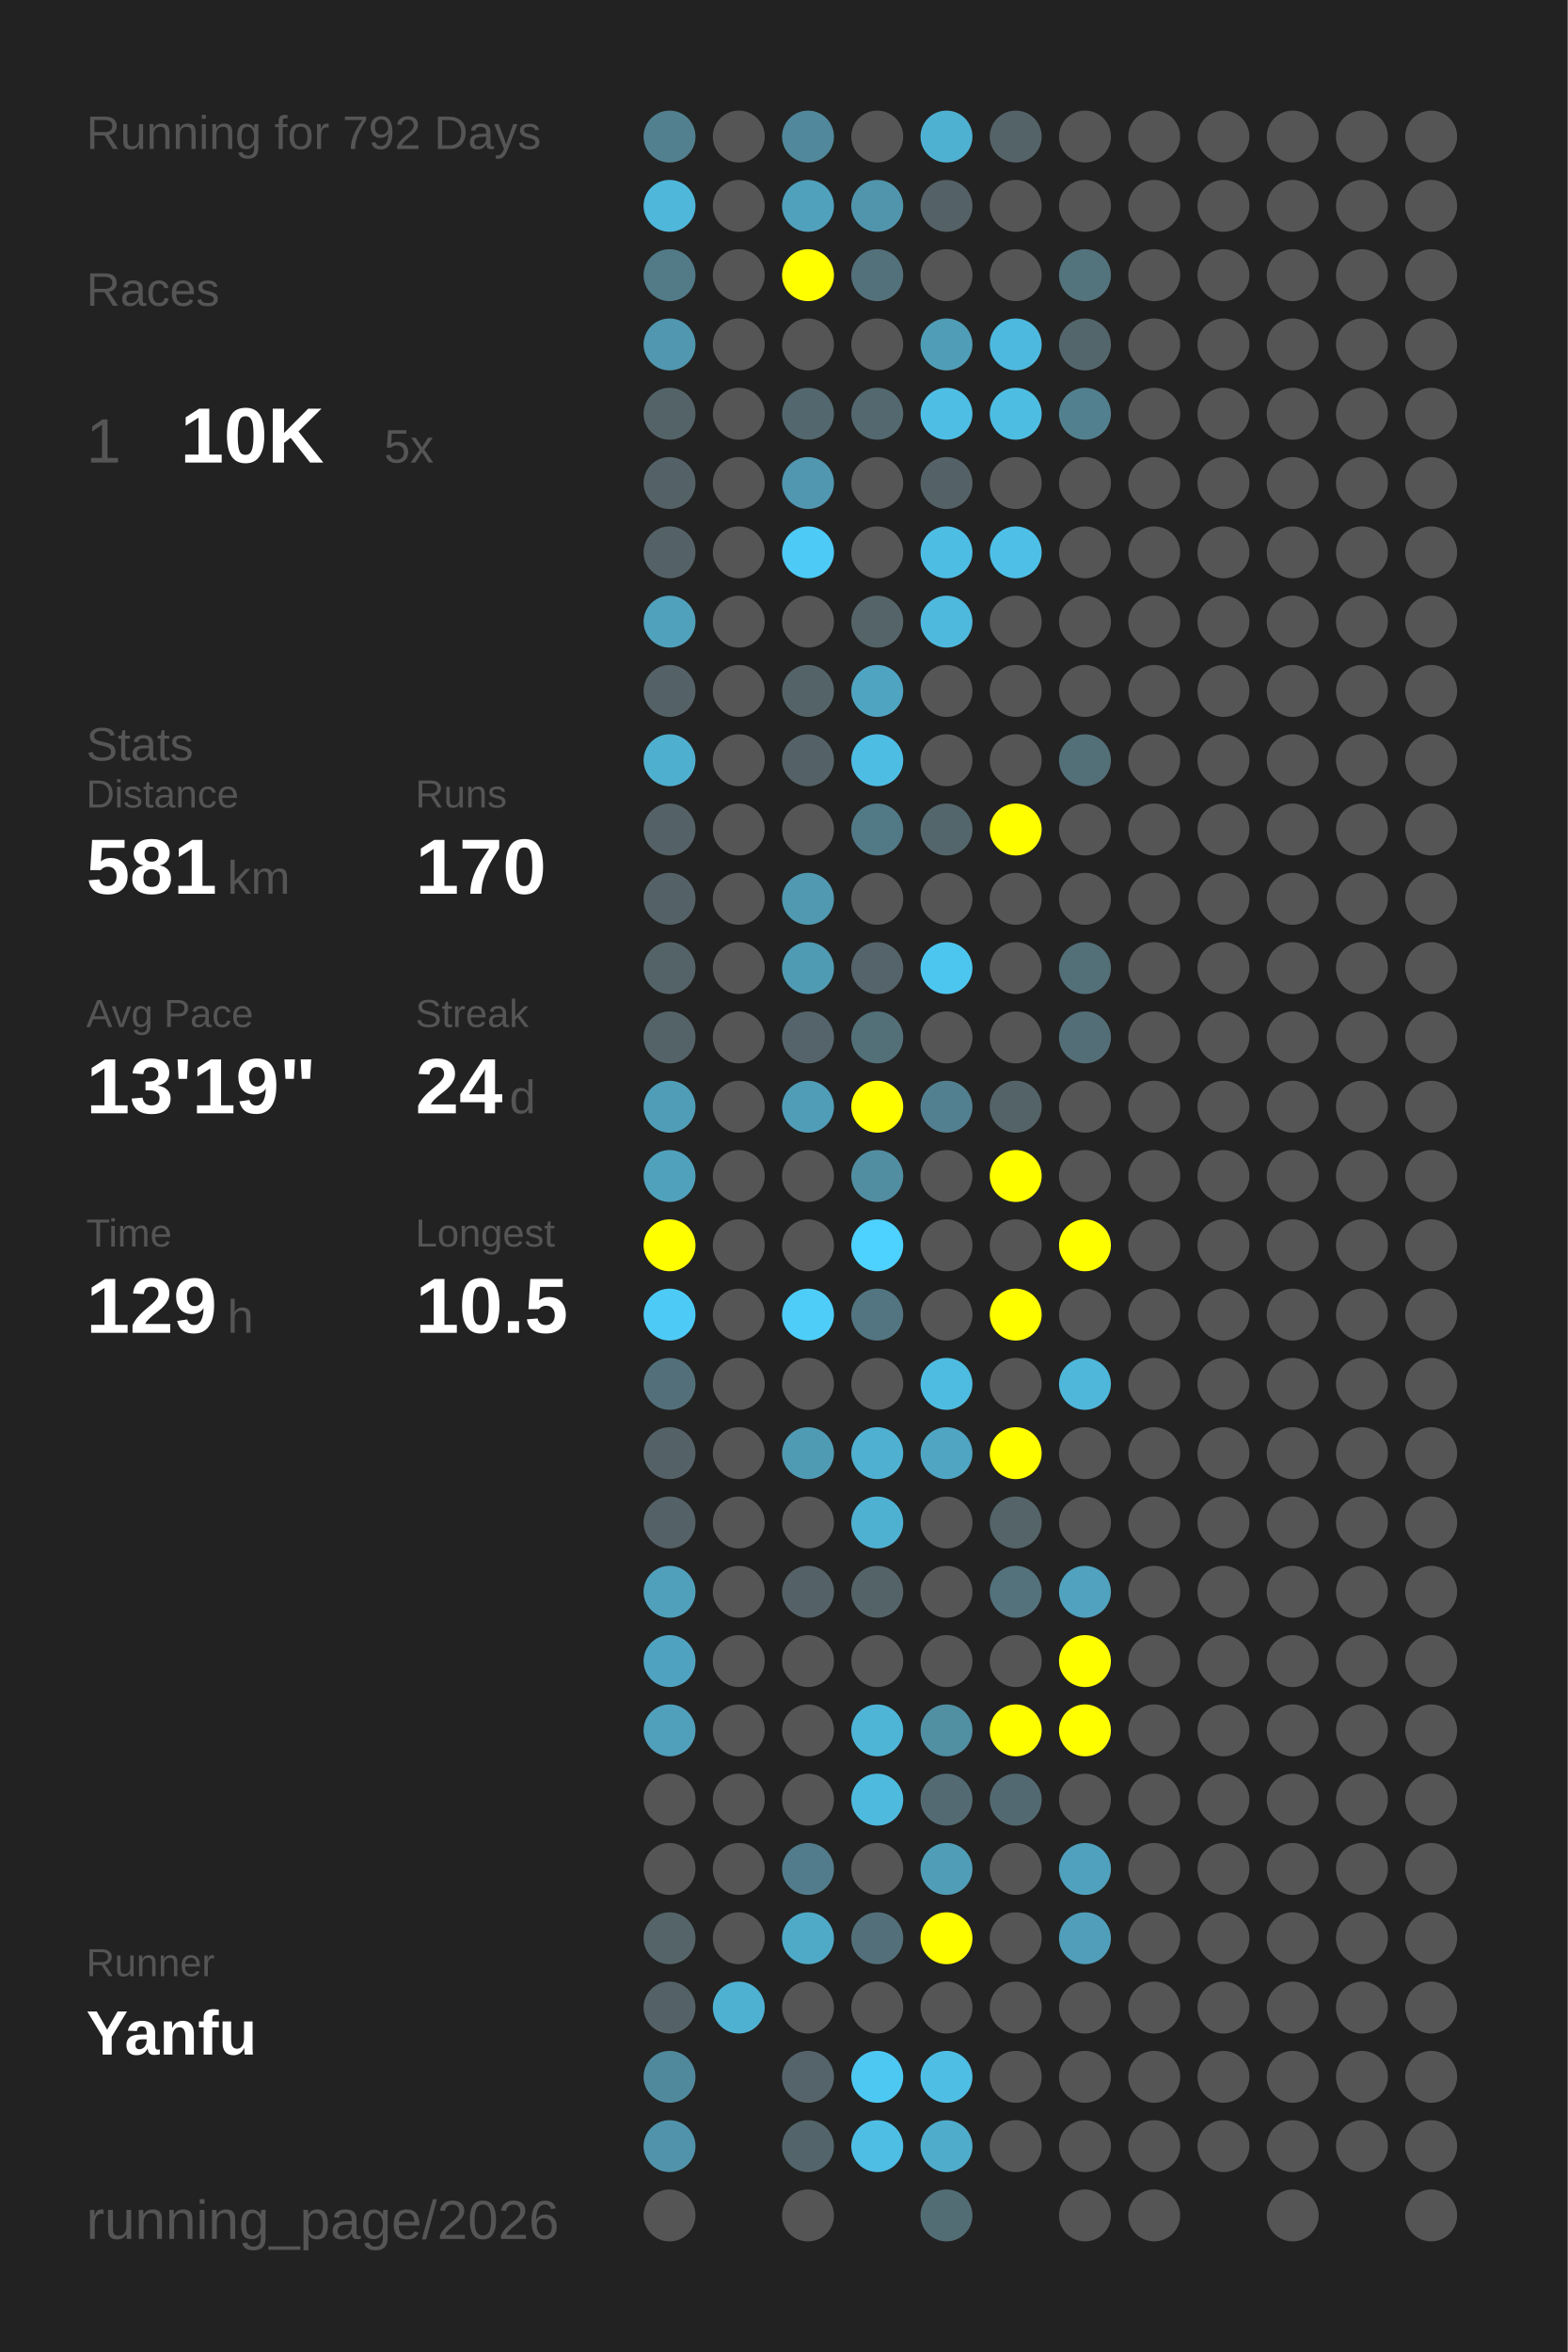
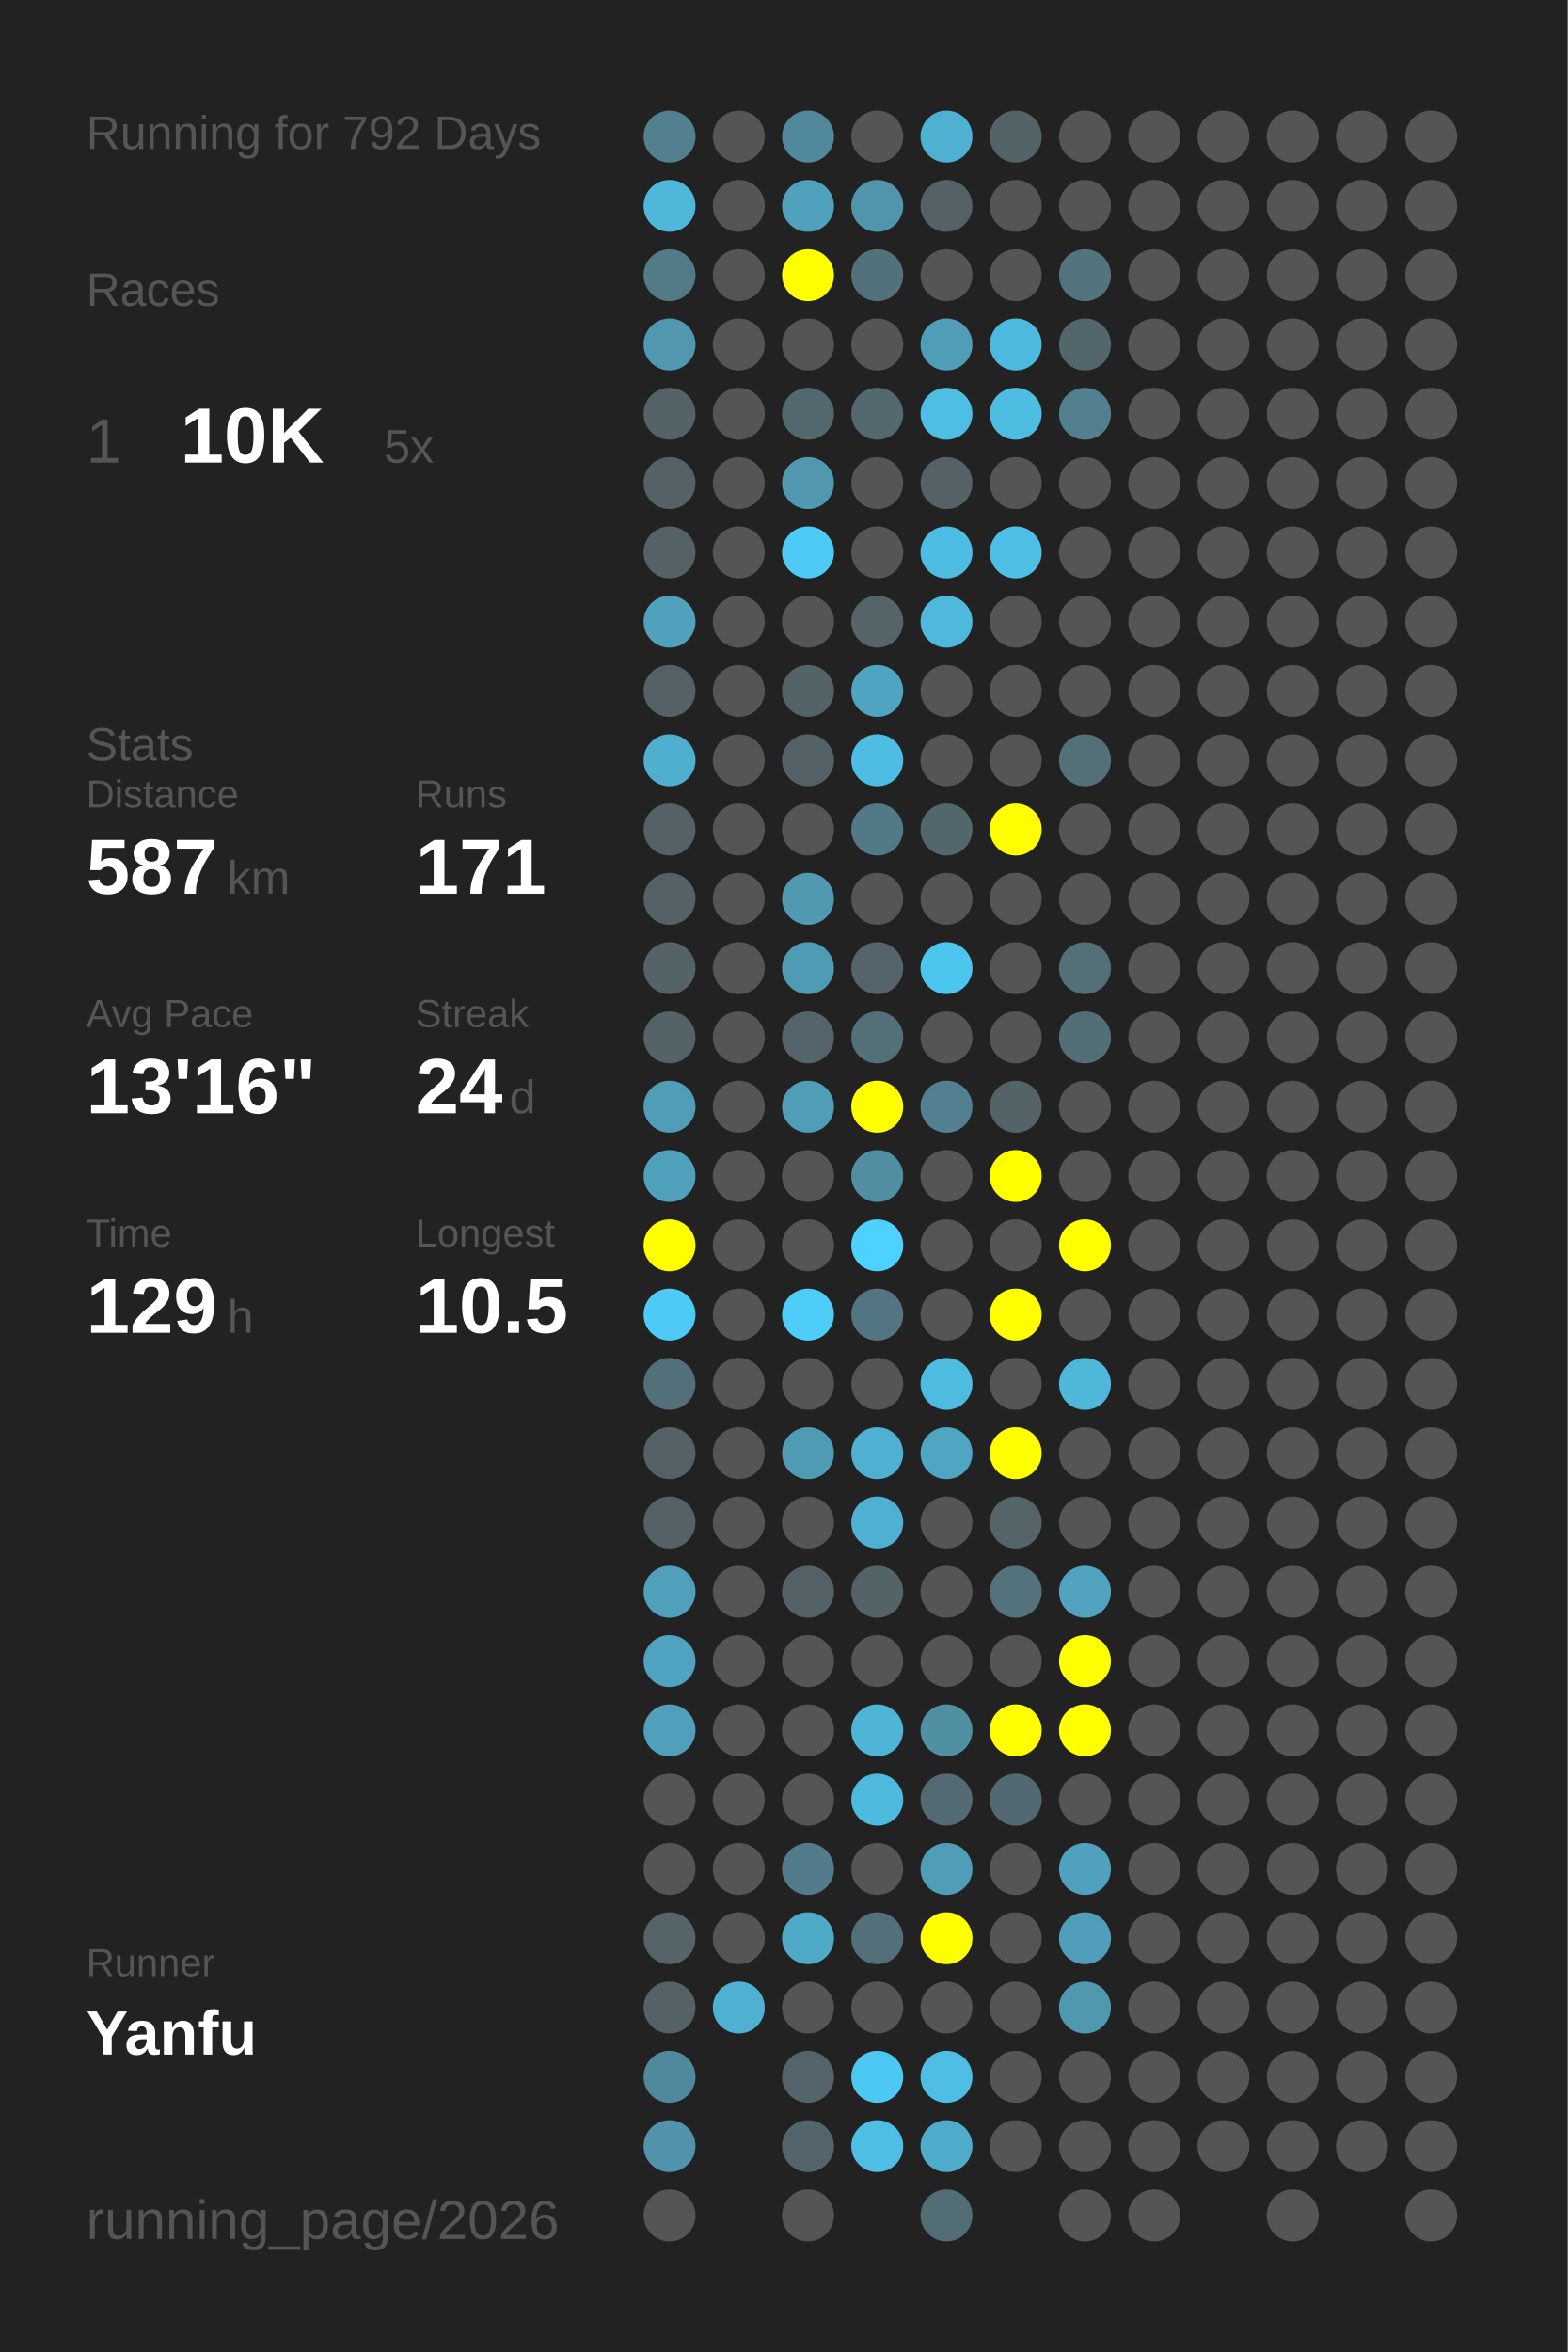
<svg xmlns="http://www.w3.org/2000/svg" baseProfile="full" height="300mm" version="1.1" viewBox="0,0,200,300" width="200mm">
  <defs />
  <rect fill="#222222" height="300" width="200" x="0" y="0" />
  <text fill="#555555" style="font-size:6px; font-family:Arial;" x="11" y="19">Running for 792 Days</text>
  <text fill="#555555" style="font-size:6px; font-family:Arial;" x="11" y="39">Races</text>
  <text fill="#555555" style="font-size:8px; font-family:Arial;" x="11" y="59">1</text>
  <text fill="#FFFFFF" style="font-size:10px; font-family:Arial; font-weight:bold;" x="23" y="59">10K</text>
  <text fill="#555555" style="font-size:6px; font-family:Arial;" x="49" y="59">5x</text>
  <text fill="#555555" style="font-size:6px; font-family:Arial;" x="11" y="97">Stats</text>
  <text fill="#555555" style="font-size:5px; font-family:Arial;" x="11" y="103">Distance</text>
-   <text fill="#FFFFFF" style="font-size:10px; font-family:Arial; font-weight:bold;" x="11" y="114">581</text>
+   <text fill="#FFFFFF" style="font-size:10px; font-family:Arial; font-weight:bold;" x="11" y="114">587</text>
  <text fill="#555555" style="font-size:6px; font-family:Arial;" x="29" y="114">km</text>
  <text fill="#555555" style="font-size:5px; font-family:Arial;" x="53" y="103">Runs</text>
-   <text fill="#FFFFFF" style="font-size:10px; font-family:Arial; font-weight:bold;" x="53" y="114">170</text>
+   <text fill="#FFFFFF" style="font-size:10px; font-family:Arial; font-weight:bold;" x="53" y="114">171</text>
  <text fill="#555555" style="font-size:5px; font-family:Arial;" x="11" y="131">Avg Pace</text>
-   <text fill="#FFFFFF" style="font-size:10px; font-family:Arial; font-weight:bold;" x="11" y="142">13'19"</text>
+   <text fill="#FFFFFF" style="font-size:10px; font-family:Arial; font-weight:bold;" x="11" y="142">13'16"</text>
  <text fill="#555555" style="font-size:5px; font-family:Arial;" x="53" y="131">Streak</text>
  <text fill="#FFFFFF" style="font-size:10px; font-family:Arial; font-weight:bold;" x="53" y="142">24</text>
  <text fill="#555555" style="font-size:6px; font-family:Arial;" x="65" y="142">d</text>
  <text fill="#555555" style="font-size:5px; font-family:Arial;" x="11" y="159">Time</text>
  <text fill="#FFFFFF" style="font-size:10px; font-family:Arial; font-weight:bold;" x="11" y="170">129</text>
  <text fill="#555555" style="font-size:6px; font-family:Arial;" x="29" y="170">h</text>
  <text fill="#555555" style="font-size:5px; font-family:Arial;" x="53" y="159">Longest</text>
  <text fill="#FFFFFF" style="font-size:10px; font-family:Arial; font-weight:bold;" x="53" y="170">10.5</text>
  <text fill="#555555" style="font-size:5px; font-family:Arial;" x="11" y="252.065">Runner</text>
  <text fill="#FFFFFF" style="font-size:8px; font-family:Arial; font-weight:bold;" x="11" y="262.065">Yanfu</text>
  <text fill="#555555" style="font-size:7px; font-family:Arial;" x="11" y="285.581">running_page/2026</text>
  <circle cx="85.417" cy="17.419" fill="#52808f" r="3.312" />
  <circle cx="85.417" cy="26.258" fill="#4eb7da" r="3.312" />
  <circle cx="85.417" cy="35.097" fill="#527a87" r="3.312" />
  <circle cx="85.417" cy="43.935" fill="#5097af" r="3.312" />
  <circle cx="85.417" cy="52.774" fill="#546368" r="3.312" />
  <circle cx="85.417" cy="61.613" fill="#546267" r="3.312" />
  <circle cx="85.417" cy="70.452" fill="#546267" r="3.312" />
  <circle cx="85.417" cy="79.29" fill="#50a1bc" r="3.312" />
  <circle cx="85.417" cy="88.129" fill="#546267" r="3.312" />
  <circle cx="85.417" cy="96.968" fill="#4fafcf" r="3.312" />
  <circle cx="85.417" cy="105.806" fill="#546267" r="3.312" />
  <circle cx="85.417" cy="114.645" fill="#546267" r="3.312" />
  <circle cx="85.417" cy="123.484" fill="#546368" r="3.312" />
  <circle cx="85.417" cy="132.323" fill="#546368" r="3.312" />
  <circle cx="85.417" cy="141.161" fill="#509db7" r="3.312" />
  <circle cx="85.417" cy="150" fill="#50a1bc" r="3.312" />
  <circle cx="85.417" cy="158.839" fill="#FFFF00" r="3.312" />
  <circle cx="85.417" cy="167.677" fill="#4dcbf6" r="3.312" />
  <circle cx="85.417" cy="176.516" fill="#53707a" r="3.312" />
  <circle cx="85.417" cy="185.355" fill="#546267" r="3.312" />
  <circle cx="85.417" cy="194.194" fill="#546166" r="3.312" />
  <circle cx="85.417" cy="203.032" fill="#50a0bc" r="3.312" />
  <circle cx="85.417" cy="211.871" fill="#4fa3c0" r="3.312" />
  <circle cx="85.417" cy="220.71" fill="#50a0bc" r="3.312" />
  <circle cx="85.417" cy="229.548" fill="#555555" r="3.312" />
  <circle cx="85.417" cy="238.387" fill="#555555" r="3.312" />
  <circle cx="85.417" cy="247.226" fill="#546469" r="3.312" />
  <circle cx="85.417" cy="256.065" fill="#546267" r="3.312" />
  <circle cx="85.417" cy="264.903" fill="#51899c" r="3.312" />
  <circle cx="85.417" cy="273.742" fill="#5093aa" r="3.312" />
  <circle cx="85.417" cy="282.581" fill="#555555" r="3.312" />
  <circle cx="94.25" cy="17.419" fill="#555555" r="3.312" />
  <circle cx="94.25" cy="26.258" fill="#555555" r="3.312" />
  <circle cx="94.25" cy="35.097" fill="#555555" r="3.312" />
  <circle cx="94.25" cy="43.935" fill="#555555" r="3.312" />
  <circle cx="94.25" cy="52.774" fill="#555555" r="3.312" />
  <circle cx="94.25" cy="61.613" fill="#555555" r="3.312" />
  <circle cx="94.25" cy="70.452" fill="#555555" r="3.312" />
  <circle cx="94.25" cy="79.29" fill="#555555" r="3.312" />
  <circle cx="94.25" cy="88.129" fill="#555555" r="3.312" />
  <circle cx="94.25" cy="96.968" fill="#555555" r="3.312" />
  <circle cx="94.25" cy="105.806" fill="#555555" r="3.312" />
  <circle cx="94.25" cy="114.645" fill="#555555" r="3.312" />
  <circle cx="94.25" cy="123.484" fill="#555555" r="3.312" />
  <circle cx="94.25" cy="132.323" fill="#555555" r="3.312" />
  <circle cx="94.25" cy="141.161" fill="#555555" r="3.312" />
  <circle cx="94.25" cy="150" fill="#555555" r="3.312" />
  <circle cx="94.25" cy="158.839" fill="#555555" r="3.312" />
  <circle cx="94.25" cy="167.677" fill="#555555" r="3.312" />
  <circle cx="94.25" cy="176.516" fill="#555555" r="3.312" />
  <circle cx="94.25" cy="185.355" fill="#555555" r="3.312" />
  <circle cx="94.25" cy="194.194" fill="#555555" r="3.312" />
  <circle cx="94.25" cy="203.032" fill="#555555" r="3.312" />
  <circle cx="94.25" cy="211.871" fill="#555555" r="3.312" />
  <circle cx="94.25" cy="220.71" fill="#555555" r="3.312" />
  <circle cx="94.25" cy="229.548" fill="#555555" r="3.312" />
  <circle cx="94.25" cy="238.387" fill="#555555" r="3.312" />
  <circle cx="94.25" cy="247.226" fill="#555555" r="3.312" />
  <circle cx="94.25" cy="256.065" fill="#4fb1d2" r="3.312" />
  <circle cx="103.083" cy="17.419" fill="#51889b" r="3.312" />
  <circle cx="103.083" cy="26.258" fill="#50a1bc" r="3.312" />
  <circle cx="103.083" cy="35.097" fill="#FFFF00" r="3.312" />
  <circle cx="103.083" cy="43.935" fill="#555555" r="3.312" />
  <circle cx="103.083" cy="52.774" fill="#53676e" r="3.312" />
  <circle cx="103.083" cy="61.613" fill="#5097af" r="3.312" />
  <circle cx="103.083" cy="70.452" fill="#4dcaf5" r="3.312" />
  <circle cx="103.083" cy="79.29" fill="#555555" r="3.312" />
  <circle cx="103.083" cy="88.129" fill="#546368" r="3.312" />
  <circle cx="103.083" cy="96.968" fill="#546267" r="3.312" />
  <circle cx="103.083" cy="105.806" fill="#555555" r="3.312" />
  <circle cx="103.083" cy="114.645" fill="#5099b1" r="3.312" />
  <circle cx="103.083" cy="123.484" fill="#509bb4" r="3.312" />
  <circle cx="103.083" cy="132.323" fill="#54646a" r="3.312" />
  <circle cx="103.083" cy="141.161" fill="#509db8" r="3.312" />
  <circle cx="103.083" cy="150" fill="#555555" r="3.312" />
  <circle cx="103.083" cy="158.839" fill="#555555" r="3.312" />
  <circle cx="103.083" cy="167.677" fill="#4dcdf8" r="3.312" />
  <circle cx="103.083" cy="176.516" fill="#555555" r="3.312" />
  <circle cx="103.083" cy="185.355" fill="#509bb4" r="3.312" />
  <circle cx="103.083" cy="194.194" fill="#555555" r="3.312" />
  <circle cx="103.083" cy="203.032" fill="#546268" r="3.312" />
  <circle cx="103.083" cy="211.871" fill="#555555" r="3.312" />
  <circle cx="103.083" cy="220.71" fill="#555555" r="3.312" />
  <circle cx="103.083" cy="229.548" fill="#555555" r="3.312" />
  <circle cx="103.083" cy="238.387" fill="#527c8b" r="3.312" />
  <circle cx="103.083" cy="247.226" fill="#4faac8" r="3.312" />
  <circle cx="103.083" cy="256.065" fill="#555555" r="3.312" />
  <circle cx="103.083" cy="264.903" fill="#54646a" r="3.312" />
  <circle cx="103.083" cy="273.742" fill="#53656b" r="3.312" />
  <circle cx="103.083" cy="282.581" fill="#555555" r="3.312" />
  <circle cx="111.917" cy="17.419" fill="#555555" r="3.312" />
  <circle cx="111.917" cy="26.258" fill="#5095ac" r="3.312" />
  <circle cx="111.917" cy="35.097" fill="#53717b" r="3.312" />
  <circle cx="111.917" cy="43.935" fill="#555555" r="3.312" />
  <circle cx="111.917" cy="52.774" fill="#53686f" r="3.312" />
  <circle cx="111.917" cy="61.613" fill="#555555" r="3.312" />
  <circle cx="111.917" cy="70.452" fill="#555555" r="3.312" />
  <circle cx="111.917" cy="79.29" fill="#546469" r="3.312" />
  <circle cx="111.917" cy="88.129" fill="#4fa4c1" r="3.312" />
  <circle cx="111.917" cy="96.968" fill="#4ebde3" r="3.312" />
  <circle cx="111.917" cy="105.806" fill="#527986" r="3.312" />
  <circle cx="111.917" cy="114.645" fill="#555555" r="3.312" />
  <circle cx="111.917" cy="123.484" fill="#54646a" r="3.312" />
  <circle cx="111.917" cy="132.323" fill="#537079" r="3.312" />
  <circle cx="111.917" cy="141.161" fill="#FFFF00" r="3.312" />
  <circle cx="111.917" cy="150" fill="#518ea2" r="3.312" />
  <circle cx="111.917" cy="158.839" fill="#4dd1fe" r="3.312" />
  <circle cx="111.917" cy="167.677" fill="#527581" r="3.312" />
  <circle cx="111.917" cy="176.516" fill="#555555" r="3.312" />
  <circle cx="111.917" cy="185.355" fill="#4fb0d1" r="3.312" />
  <circle cx="111.917" cy="194.194" fill="#4fb1d2" r="3.312" />
  <circle cx="111.917" cy="203.032" fill="#546368" r="3.312" />
  <circle cx="111.917" cy="211.871" fill="#555555" r="3.312" />
  <circle cx="111.917" cy="220.71" fill="#4eb5d7" r="3.312" />
  <circle cx="111.917" cy="229.548" fill="#4ebade" r="3.312" />
  <circle cx="111.917" cy="238.387" fill="#555555" r="3.312" />
  <circle cx="111.917" cy="247.226" fill="#53707a" r="3.312" />
  <circle cx="111.917" cy="256.065" fill="#555555" r="3.312" />
  <circle cx="111.917" cy="264.903" fill="#4dc8f2" r="3.312" />
  <circle cx="111.917" cy="273.742" fill="#4ebee4" r="3.312" />
  <circle cx="120.75" cy="17.419" fill="#4fb1d2" r="3.312" />
  <circle cx="120.75" cy="26.258" fill="#546166" r="3.312" />
  <circle cx="120.75" cy="35.097" fill="#555555" r="3.312" />
  <circle cx="120.75" cy="43.935" fill="#509db7" r="3.312" />
  <circle cx="120.75" cy="52.774" fill="#4ebee4" r="3.312" />
  <circle cx="120.75" cy="61.613" fill="#546267" r="3.312" />
  <circle cx="120.75" cy="70.452" fill="#4ebde3" r="3.312" />
  <circle cx="120.75" cy="79.29" fill="#4eb9dd" r="3.312" />
  <circle cx="120.75" cy="88.129" fill="#555555" r="3.312" />
  <circle cx="120.75" cy="96.968" fill="#555555" r="3.312" />
  <circle cx="120.75" cy="105.806" fill="#53666c" r="3.312" />
  <circle cx="120.75" cy="114.645" fill="#555555" r="3.312" />
  <circle cx="120.75" cy="123.484" fill="#4dc6ef" r="3.312" />
  <circle cx="120.75" cy="132.323" fill="#555555" r="3.312" />
  <circle cx="120.75" cy="141.161" fill="#528090" r="3.312" />
  <circle cx="120.75" cy="150" fill="#555555" r="3.312" />
  <circle cx="120.75" cy="158.839" fill="#555555" r="3.312" />
  <circle cx="120.75" cy="167.677" fill="#555555" r="3.312" />
  <circle cx="120.75" cy="176.516" fill="#4ebbe0" r="3.312" />
  <circle cx="120.75" cy="185.355" fill="#4fa5c2" r="3.312" />
  <circle cx="120.75" cy="194.194" fill="#555555" r="3.312" />
  <circle cx="120.75" cy="203.032" fill="#555555" r="3.312" />
  <circle cx="120.75" cy="211.871" fill="#555555" r="3.312" />
  <circle cx="120.75" cy="220.71" fill="#518fa3" r="3.312" />
  <circle cx="120.75" cy="229.548" fill="#536a72" r="3.312" />
  <circle cx="120.75" cy="238.387" fill="#509db7" r="3.312" />
  <circle cx="120.75" cy="247.226" fill="#FFFF00" r="3.312" />
  <circle cx="120.75" cy="256.065" fill="#555555" r="3.312" />
  <circle cx="120.75" cy="264.903" fill="#4ebee4" r="3.312" />
  <circle cx="120.75" cy="273.742" fill="#4faccb" r="3.312" />
  <circle cx="120.75" cy="282.581" fill="#536d75" r="3.312" />
  <circle cx="129.583" cy="17.419" fill="#546368" r="3.312" />
  <circle cx="129.583" cy="26.258" fill="#555555" r="3.312" />
  <circle cx="129.583" cy="35.097" fill="#555555" r="3.312" />
  <circle cx="129.583" cy="43.935" fill="#4eb9de" r="3.312" />
  <circle cx="129.583" cy="52.774" fill="#4ebde2" r="3.312" />
  <circle cx="129.583" cy="61.613" fill="#555555" r="3.312" />
  <circle cx="129.583" cy="70.452" fill="#4ec0e7" r="3.312" />
  <circle cx="129.583" cy="79.29" fill="#555555" r="3.312" />
  <circle cx="129.583" cy="88.129" fill="#555555" r="3.312" />
  <circle cx="129.583" cy="96.968" fill="#555555" r="3.312" />
  <circle cx="129.583" cy="105.806" fill="#FFFF00" r="3.312" />
  <circle cx="129.583" cy="114.645" fill="#555555" r="3.312" />
  <circle cx="129.583" cy="123.484" fill="#555555" r="3.312" />
  <circle cx="129.583" cy="132.323" fill="#555555" r="3.312" />
  <circle cx="129.583" cy="141.161" fill="#546368" r="3.312" />
  <circle cx="129.583" cy="150" fill="#FFFF00" r="3.312" />
  <circle cx="129.583" cy="158.839" fill="#555555" r="3.312" />
  <circle cx="129.583" cy="167.677" fill="#FFFF00" r="3.312" />
  <circle cx="129.583" cy="176.516" fill="#555555" r="3.312" />
  <circle cx="129.583" cy="185.355" fill="#FFFF00" r="3.312" />
  <circle cx="129.583" cy="194.194" fill="#546469" r="3.312" />
  <circle cx="129.583" cy="203.032" fill="#53727c" r="3.312" />
  <circle cx="129.583" cy="211.871" fill="#555555" r="3.312" />
  <circle cx="129.583" cy="220.71" fill="#FFFF00" r="3.312" />
  <circle cx="129.583" cy="229.548" fill="#536971" r="3.312" />
  <circle cx="129.583" cy="238.387" fill="#555555" r="3.312" />
  <circle cx="129.583" cy="247.226" fill="#555555" r="3.312" />
  <circle cx="129.583" cy="256.065" fill="#555555" r="3.312" />
  <circle cx="129.583" cy="264.903" fill="#555555" r="3.312" />
  <circle cx="129.583" cy="273.742" fill="#555555" r="3.312" />
  <circle cx="138.417" cy="17.419" fill="#555555" r="3.312" />
  <circle cx="138.417" cy="26.258" fill="#555555" r="3.312" />
  <circle cx="138.417" cy="35.097" fill="#53737d" r="3.312" />
  <circle cx="138.417" cy="43.935" fill="#53666c" r="3.312" />
  <circle cx="138.417" cy="52.774" fill="#52808f" r="3.312" />
  <circle cx="138.417" cy="61.613" fill="#555555" r="3.312" />
  <circle cx="138.417" cy="70.452" fill="#555555" r="3.312" />
  <circle cx="138.417" cy="79.29" fill="#555555" r="3.312" />
  <circle cx="138.417" cy="88.129" fill="#555555" r="3.312" />
  <circle cx="138.417" cy="96.968" fill="#536f78" r="3.312" />
  <circle cx="138.417" cy="105.806" fill="#555555" r="3.312" />
  <circle cx="138.417" cy="114.645" fill="#555555" r="3.312" />
  <circle cx="138.417" cy="123.484" fill="#536f78" r="3.312" />
  <circle cx="138.417" cy="132.323" fill="#536e77" r="3.312" />
  <circle cx="138.417" cy="141.161" fill="#555555" r="3.312" />
  <circle cx="138.417" cy="150" fill="#555555" r="3.312" />
  <circle cx="138.417" cy="158.839" fill="#FFFF00" r="3.312" />
  <circle cx="138.417" cy="167.677" fill="#555555" r="3.312" />
  <circle cx="138.417" cy="176.516" fill="#4eb7da" r="3.312" />
  <circle cx="138.417" cy="185.355" fill="#555555" r="3.312" />
  <circle cx="138.417" cy="194.194" fill="#555555" r="3.312" />
  <circle cx="138.417" cy="203.032" fill="#50a2be" r="3.312" />
  <circle cx="138.417" cy="211.871" fill="#FFFF00" r="3.312" />
  <circle cx="138.417" cy="220.71" fill="#FFFF00" r="3.312" />
  <circle cx="138.417" cy="229.548" fill="#555555" r="3.312" />
  <circle cx="138.417" cy="238.387" fill="#50a1bd" r="3.312" />
  <circle cx="138.417" cy="247.226" fill="#509eb9" r="3.312" />
-   <circle cx="138.417" cy="256.065" fill="#555555" r="3.312" />
+   <circle cx="138.417" cy="256.065" fill="#5098b0" r="3.312" />
  <circle cx="138.417" cy="264.903" fill="#555555" r="3.312" />
  <circle cx="138.417" cy="273.742" fill="#555555" r="3.312" />
  <circle cx="138.417" cy="282.581" fill="#555555" r="3.312" />
  <circle cx="147.25" cy="17.419" fill="#555555" r="3.312" />
  <circle cx="147.25" cy="26.258" fill="#555555" r="3.312" />
  <circle cx="147.25" cy="35.097" fill="#555555" r="3.312" />
  <circle cx="147.25" cy="43.935" fill="#555555" r="3.312" />
  <circle cx="147.25" cy="52.774" fill="#555555" r="3.312" />
  <circle cx="147.25" cy="61.613" fill="#555555" r="3.312" />
  <circle cx="147.25" cy="70.452" fill="#555555" r="3.312" />
  <circle cx="147.25" cy="79.29" fill="#555555" r="3.312" />
  <circle cx="147.25" cy="88.129" fill="#555555" r="3.312" />
  <circle cx="147.25" cy="96.968" fill="#555555" r="3.312" />
  <circle cx="147.25" cy="105.806" fill="#555555" r="3.312" />
  <circle cx="147.25" cy="114.645" fill="#555555" r="3.312" />
  <circle cx="147.25" cy="123.484" fill="#555555" r="3.312" />
  <circle cx="147.25" cy="132.323" fill="#555555" r="3.312" />
  <circle cx="147.25" cy="141.161" fill="#555555" r="3.312" />
  <circle cx="147.25" cy="150" fill="#555555" r="3.312" />
  <circle cx="147.25" cy="158.839" fill="#555555" r="3.312" />
  <circle cx="147.25" cy="167.677" fill="#555555" r="3.312" />
  <circle cx="147.25" cy="176.516" fill="#555555" r="3.312" />
  <circle cx="147.25" cy="185.355" fill="#555555" r="3.312" />
  <circle cx="147.25" cy="194.194" fill="#555555" r="3.312" />
  <circle cx="147.25" cy="203.032" fill="#555555" r="3.312" />
  <circle cx="147.25" cy="211.871" fill="#555555" r="3.312" />
  <circle cx="147.25" cy="220.71" fill="#555555" r="3.312" />
  <circle cx="147.25" cy="229.548" fill="#555555" r="3.312" />
  <circle cx="147.25" cy="238.387" fill="#555555" r="3.312" />
  <circle cx="147.25" cy="247.226" fill="#555555" r="3.312" />
  <circle cx="147.25" cy="256.065" fill="#555555" r="3.312" />
  <circle cx="147.25" cy="264.903" fill="#555555" r="3.312" />
  <circle cx="147.25" cy="273.742" fill="#555555" r="3.312" />
  <circle cx="147.25" cy="282.581" fill="#555555" r="3.312" />
  <circle cx="156.083" cy="17.419" fill="#555555" r="3.312" />
  <circle cx="156.083" cy="26.258" fill="#555555" r="3.312" />
  <circle cx="156.083" cy="35.097" fill="#555555" r="3.312" />
  <circle cx="156.083" cy="43.935" fill="#555555" r="3.312" />
  <circle cx="156.083" cy="52.774" fill="#555555" r="3.312" />
  <circle cx="156.083" cy="61.613" fill="#555555" r="3.312" />
  <circle cx="156.083" cy="70.452" fill="#555555" r="3.312" />
  <circle cx="156.083" cy="79.29" fill="#555555" r="3.312" />
  <circle cx="156.083" cy="88.129" fill="#555555" r="3.312" />
  <circle cx="156.083" cy="96.968" fill="#555555" r="3.312" />
  <circle cx="156.083" cy="105.806" fill="#555555" r="3.312" />
  <circle cx="156.083" cy="114.645" fill="#555555" r="3.312" />
  <circle cx="156.083" cy="123.484" fill="#555555" r="3.312" />
  <circle cx="156.083" cy="132.323" fill="#555555" r="3.312" />
  <circle cx="156.083" cy="141.161" fill="#555555" r="3.312" />
  <circle cx="156.083" cy="150" fill="#555555" r="3.312" />
  <circle cx="156.083" cy="158.839" fill="#555555" r="3.312" />
  <circle cx="156.083" cy="167.677" fill="#555555" r="3.312" />
  <circle cx="156.083" cy="176.516" fill="#555555" r="3.312" />
  <circle cx="156.083" cy="185.355" fill="#555555" r="3.312" />
  <circle cx="156.083" cy="194.194" fill="#555555" r="3.312" />
  <circle cx="156.083" cy="203.032" fill="#555555" r="3.312" />
  <circle cx="156.083" cy="211.871" fill="#555555" r="3.312" />
  <circle cx="156.083" cy="220.71" fill="#555555" r="3.312" />
  <circle cx="156.083" cy="229.548" fill="#555555" r="3.312" />
  <circle cx="156.083" cy="238.387" fill="#555555" r="3.312" />
  <circle cx="156.083" cy="247.226" fill="#555555" r="3.312" />
  <circle cx="156.083" cy="256.065" fill="#555555" r="3.312" />
  <circle cx="156.083" cy="264.903" fill="#555555" r="3.312" />
  <circle cx="156.083" cy="273.742" fill="#555555" r="3.312" />
  <circle cx="164.917" cy="17.419" fill="#555555" r="3.312" />
  <circle cx="164.917" cy="26.258" fill="#555555" r="3.312" />
  <circle cx="164.917" cy="35.097" fill="#555555" r="3.312" />
  <circle cx="164.917" cy="43.935" fill="#555555" r="3.312" />
  <circle cx="164.917" cy="52.774" fill="#555555" r="3.312" />
  <circle cx="164.917" cy="61.613" fill="#555555" r="3.312" />
  <circle cx="164.917" cy="70.452" fill="#555555" r="3.312" />
  <circle cx="164.917" cy="79.29" fill="#555555" r="3.312" />
  <circle cx="164.917" cy="88.129" fill="#555555" r="3.312" />
  <circle cx="164.917" cy="96.968" fill="#555555" r="3.312" />
  <circle cx="164.917" cy="105.806" fill="#555555" r="3.312" />
  <circle cx="164.917" cy="114.645" fill="#555555" r="3.312" />
  <circle cx="164.917" cy="123.484" fill="#555555" r="3.312" />
  <circle cx="164.917" cy="132.323" fill="#555555" r="3.312" />
  <circle cx="164.917" cy="141.161" fill="#555555" r="3.312" />
  <circle cx="164.917" cy="150" fill="#555555" r="3.312" />
  <circle cx="164.917" cy="158.839" fill="#555555" r="3.312" />
  <circle cx="164.917" cy="167.677" fill="#555555" r="3.312" />
  <circle cx="164.917" cy="176.516" fill="#555555" r="3.312" />
  <circle cx="164.917" cy="185.355" fill="#555555" r="3.312" />
  <circle cx="164.917" cy="194.194" fill="#555555" r="3.312" />
  <circle cx="164.917" cy="203.032" fill="#555555" r="3.312" />
  <circle cx="164.917" cy="211.871" fill="#555555" r="3.312" />
  <circle cx="164.917" cy="220.71" fill="#555555" r="3.312" />
  <circle cx="164.917" cy="229.548" fill="#555555" r="3.312" />
  <circle cx="164.917" cy="238.387" fill="#555555" r="3.312" />
  <circle cx="164.917" cy="247.226" fill="#555555" r="3.312" />
  <circle cx="164.917" cy="256.065" fill="#555555" r="3.312" />
  <circle cx="164.917" cy="264.903" fill="#555555" r="3.312" />
  <circle cx="164.917" cy="273.742" fill="#555555" r="3.312" />
  <circle cx="164.917" cy="282.581" fill="#555555" r="3.312" />
  <circle cx="173.75" cy="17.419" fill="#555555" r="3.312" />
  <circle cx="173.75" cy="26.258" fill="#555555" r="3.312" />
  <circle cx="173.75" cy="35.097" fill="#555555" r="3.312" />
  <circle cx="173.75" cy="43.935" fill="#555555" r="3.312" />
  <circle cx="173.75" cy="52.774" fill="#555555" r="3.312" />
  <circle cx="173.75" cy="61.613" fill="#555555" r="3.312" />
  <circle cx="173.75" cy="70.452" fill="#555555" r="3.312" />
  <circle cx="173.75" cy="79.29" fill="#555555" r="3.312" />
  <circle cx="173.75" cy="88.129" fill="#555555" r="3.312" />
  <circle cx="173.75" cy="96.968" fill="#555555" r="3.312" />
  <circle cx="173.75" cy="105.806" fill="#555555" r="3.312" />
  <circle cx="173.75" cy="114.645" fill="#555555" r="3.312" />
  <circle cx="173.75" cy="123.484" fill="#555555" r="3.312" />
  <circle cx="173.75" cy="132.323" fill="#555555" r="3.312" />
  <circle cx="173.75" cy="141.161" fill="#555555" r="3.312" />
  <circle cx="173.75" cy="150" fill="#555555" r="3.312" />
  <circle cx="173.75" cy="158.839" fill="#555555" r="3.312" />
  <circle cx="173.75" cy="167.677" fill="#555555" r="3.312" />
  <circle cx="173.75" cy="176.516" fill="#555555" r="3.312" />
  <circle cx="173.75" cy="185.355" fill="#555555" r="3.312" />
  <circle cx="173.75" cy="194.194" fill="#555555" r="3.312" />
  <circle cx="173.75" cy="203.032" fill="#555555" r="3.312" />
  <circle cx="173.75" cy="211.871" fill="#555555" r="3.312" />
  <circle cx="173.75" cy="220.71" fill="#555555" r="3.312" />
  <circle cx="173.75" cy="229.548" fill="#555555" r="3.312" />
  <circle cx="173.75" cy="238.387" fill="#555555" r="3.312" />
  <circle cx="173.75" cy="247.226" fill="#555555" r="3.312" />
  <circle cx="173.75" cy="256.065" fill="#555555" r="3.312" />
  <circle cx="173.75" cy="264.903" fill="#555555" r="3.312" />
  <circle cx="173.75" cy="273.742" fill="#555555" r="3.312" />
  <circle cx="182.583" cy="17.419" fill="#555555" r="3.312" />
  <circle cx="182.583" cy="26.258" fill="#555555" r="3.312" />
  <circle cx="182.583" cy="35.097" fill="#555555" r="3.312" />
  <circle cx="182.583" cy="43.935" fill="#555555" r="3.312" />
  <circle cx="182.583" cy="52.774" fill="#555555" r="3.312" />
  <circle cx="182.583" cy="61.613" fill="#555555" r="3.312" />
  <circle cx="182.583" cy="70.452" fill="#555555" r="3.312" />
  <circle cx="182.583" cy="79.29" fill="#555555" r="3.312" />
  <circle cx="182.583" cy="88.129" fill="#555555" r="3.312" />
  <circle cx="182.583" cy="96.968" fill="#555555" r="3.312" />
  <circle cx="182.583" cy="105.806" fill="#555555" r="3.312" />
  <circle cx="182.583" cy="114.645" fill="#555555" r="3.312" />
  <circle cx="182.583" cy="123.484" fill="#555555" r="3.312" />
  <circle cx="182.583" cy="132.323" fill="#555555" r="3.312" />
  <circle cx="182.583" cy="141.161" fill="#555555" r="3.312" />
  <circle cx="182.583" cy="150" fill="#555555" r="3.312" />
  <circle cx="182.583" cy="158.839" fill="#555555" r="3.312" />
  <circle cx="182.583" cy="167.677" fill="#555555" r="3.312" />
  <circle cx="182.583" cy="176.516" fill="#555555" r="3.312" />
  <circle cx="182.583" cy="185.355" fill="#555555" r="3.312" />
  <circle cx="182.583" cy="194.194" fill="#555555" r="3.312" />
  <circle cx="182.583" cy="203.032" fill="#555555" r="3.312" />
  <circle cx="182.583" cy="211.871" fill="#555555" r="3.312" />
  <circle cx="182.583" cy="220.71" fill="#555555" r="3.312" />
  <circle cx="182.583" cy="229.548" fill="#555555" r="3.312" />
  <circle cx="182.583" cy="238.387" fill="#555555" r="3.312" />
  <circle cx="182.583" cy="247.226" fill="#555555" r="3.312" />
  <circle cx="182.583" cy="256.065" fill="#555555" r="3.312" />
  <circle cx="182.583" cy="264.903" fill="#555555" r="3.312" />
  <circle cx="182.583" cy="273.742" fill="#555555" r="3.312" />
  <circle cx="182.583" cy="282.581" fill="#555555" r="3.312" />
</svg>
